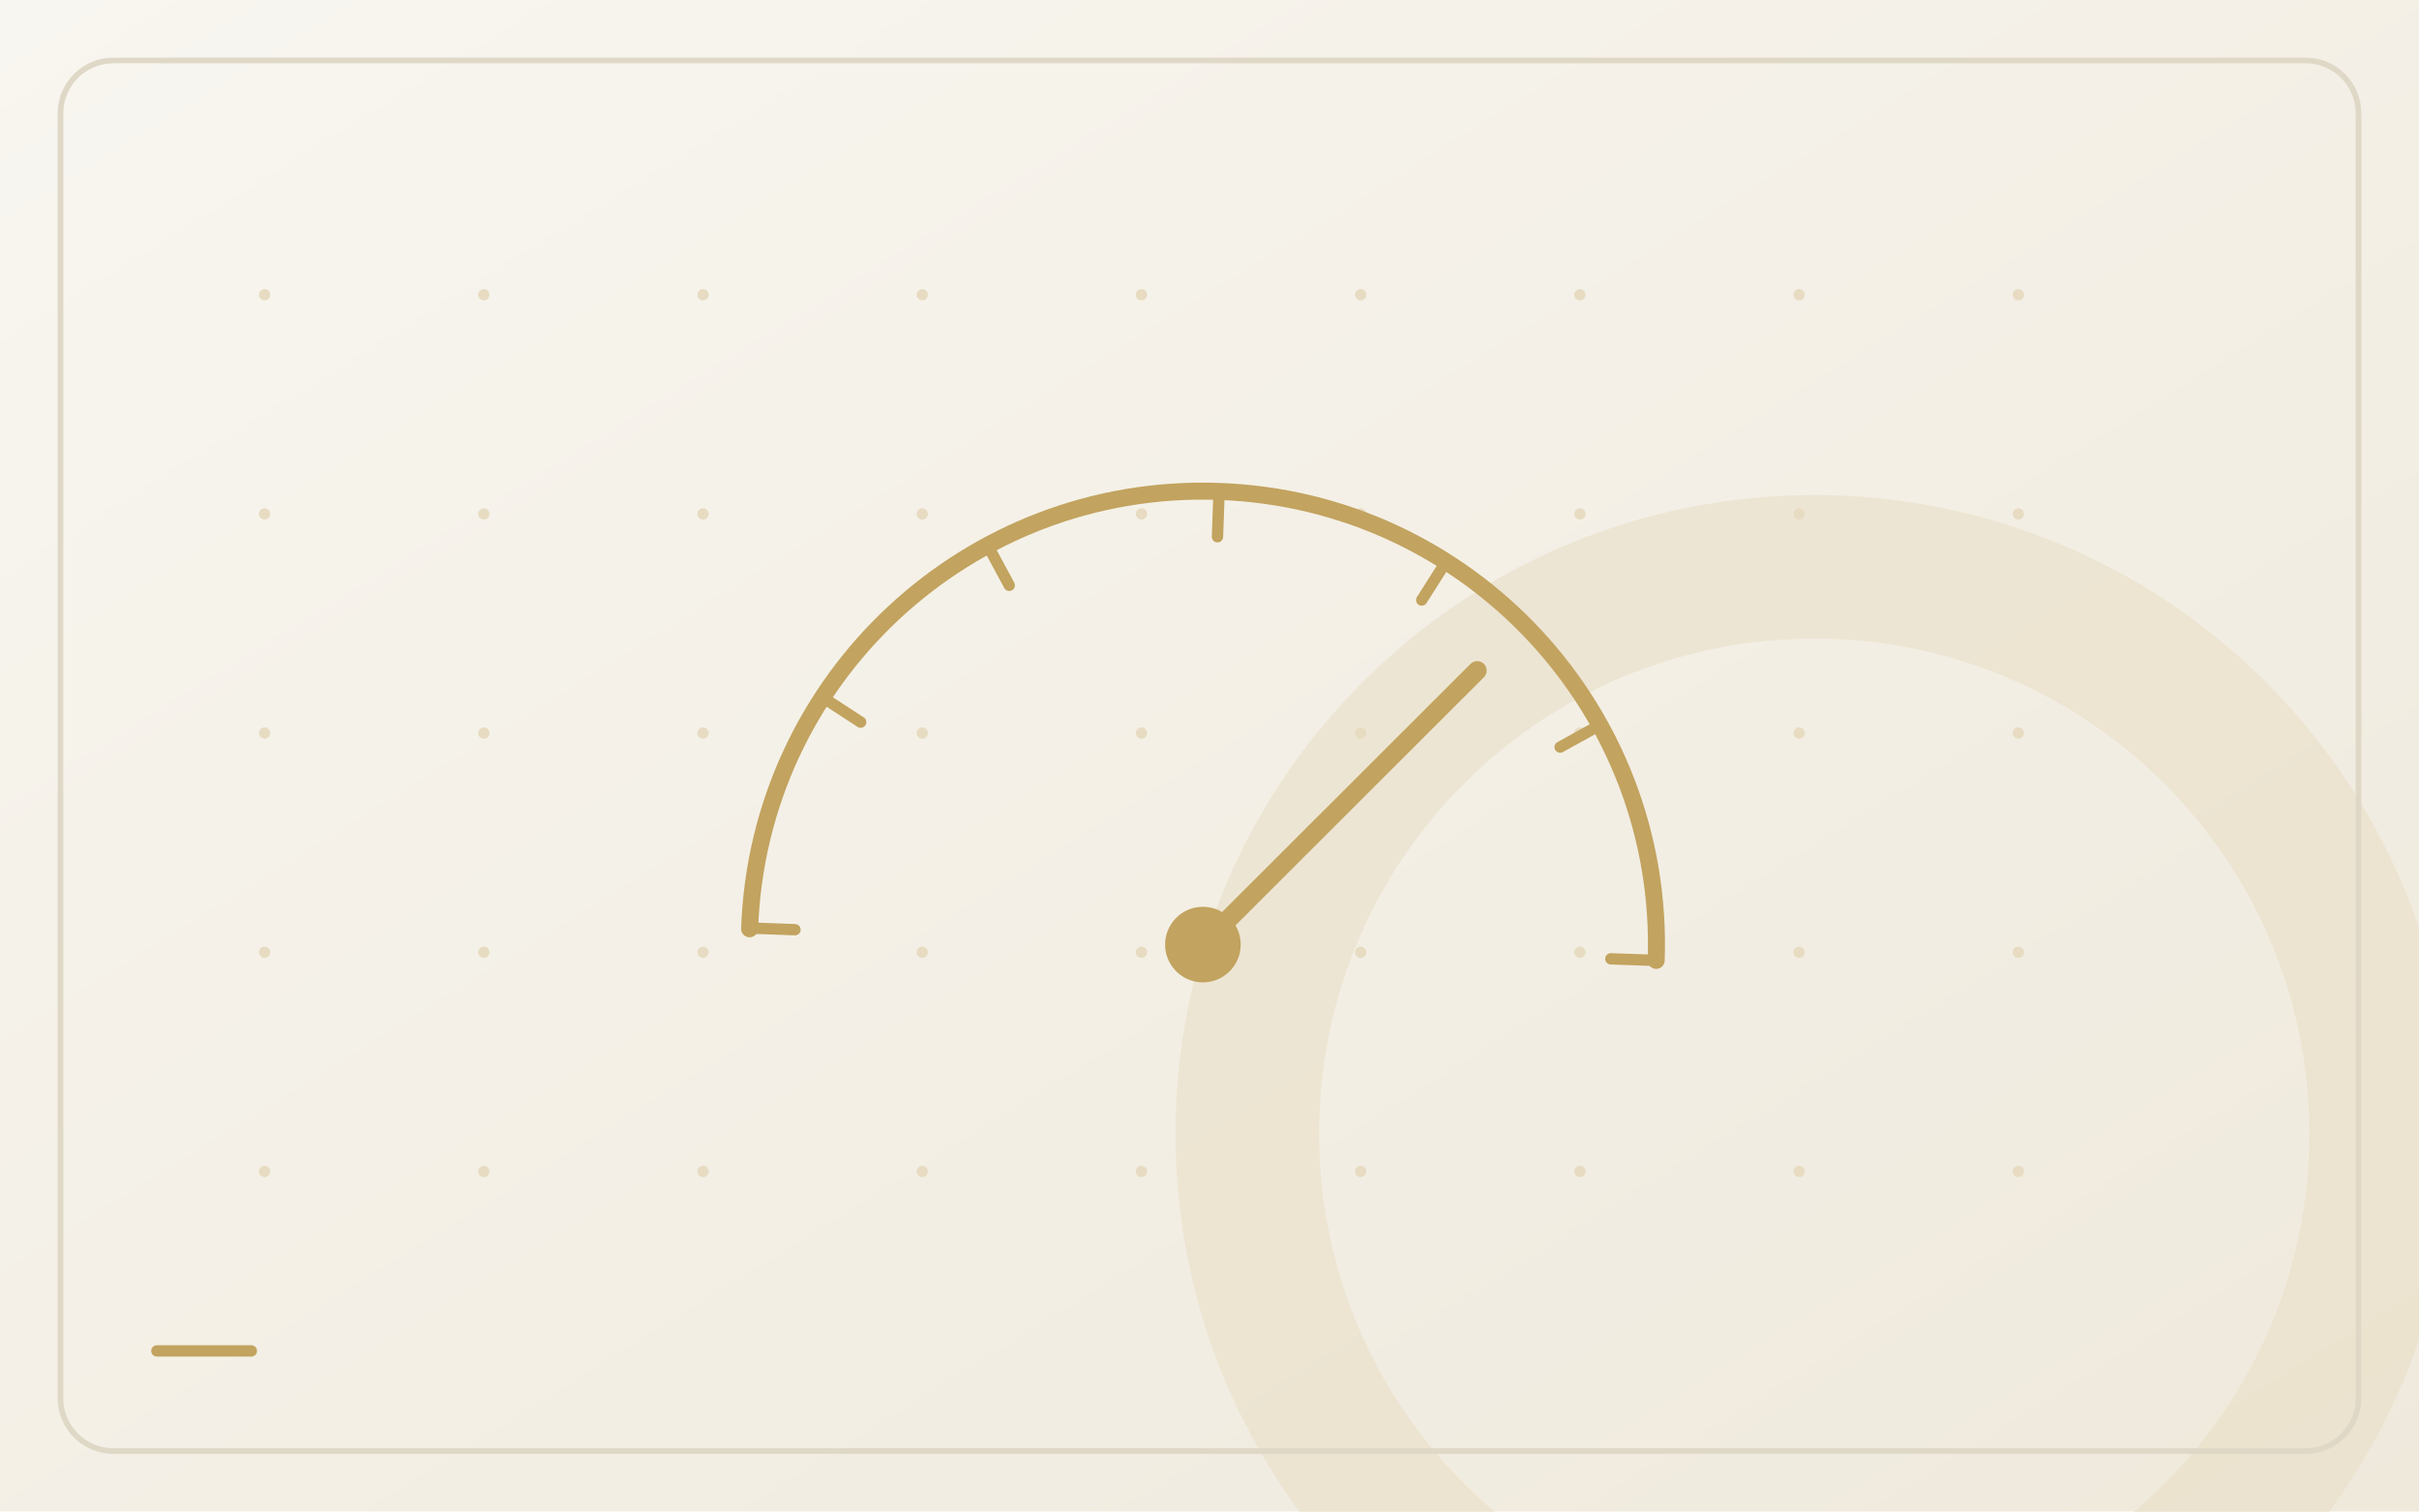
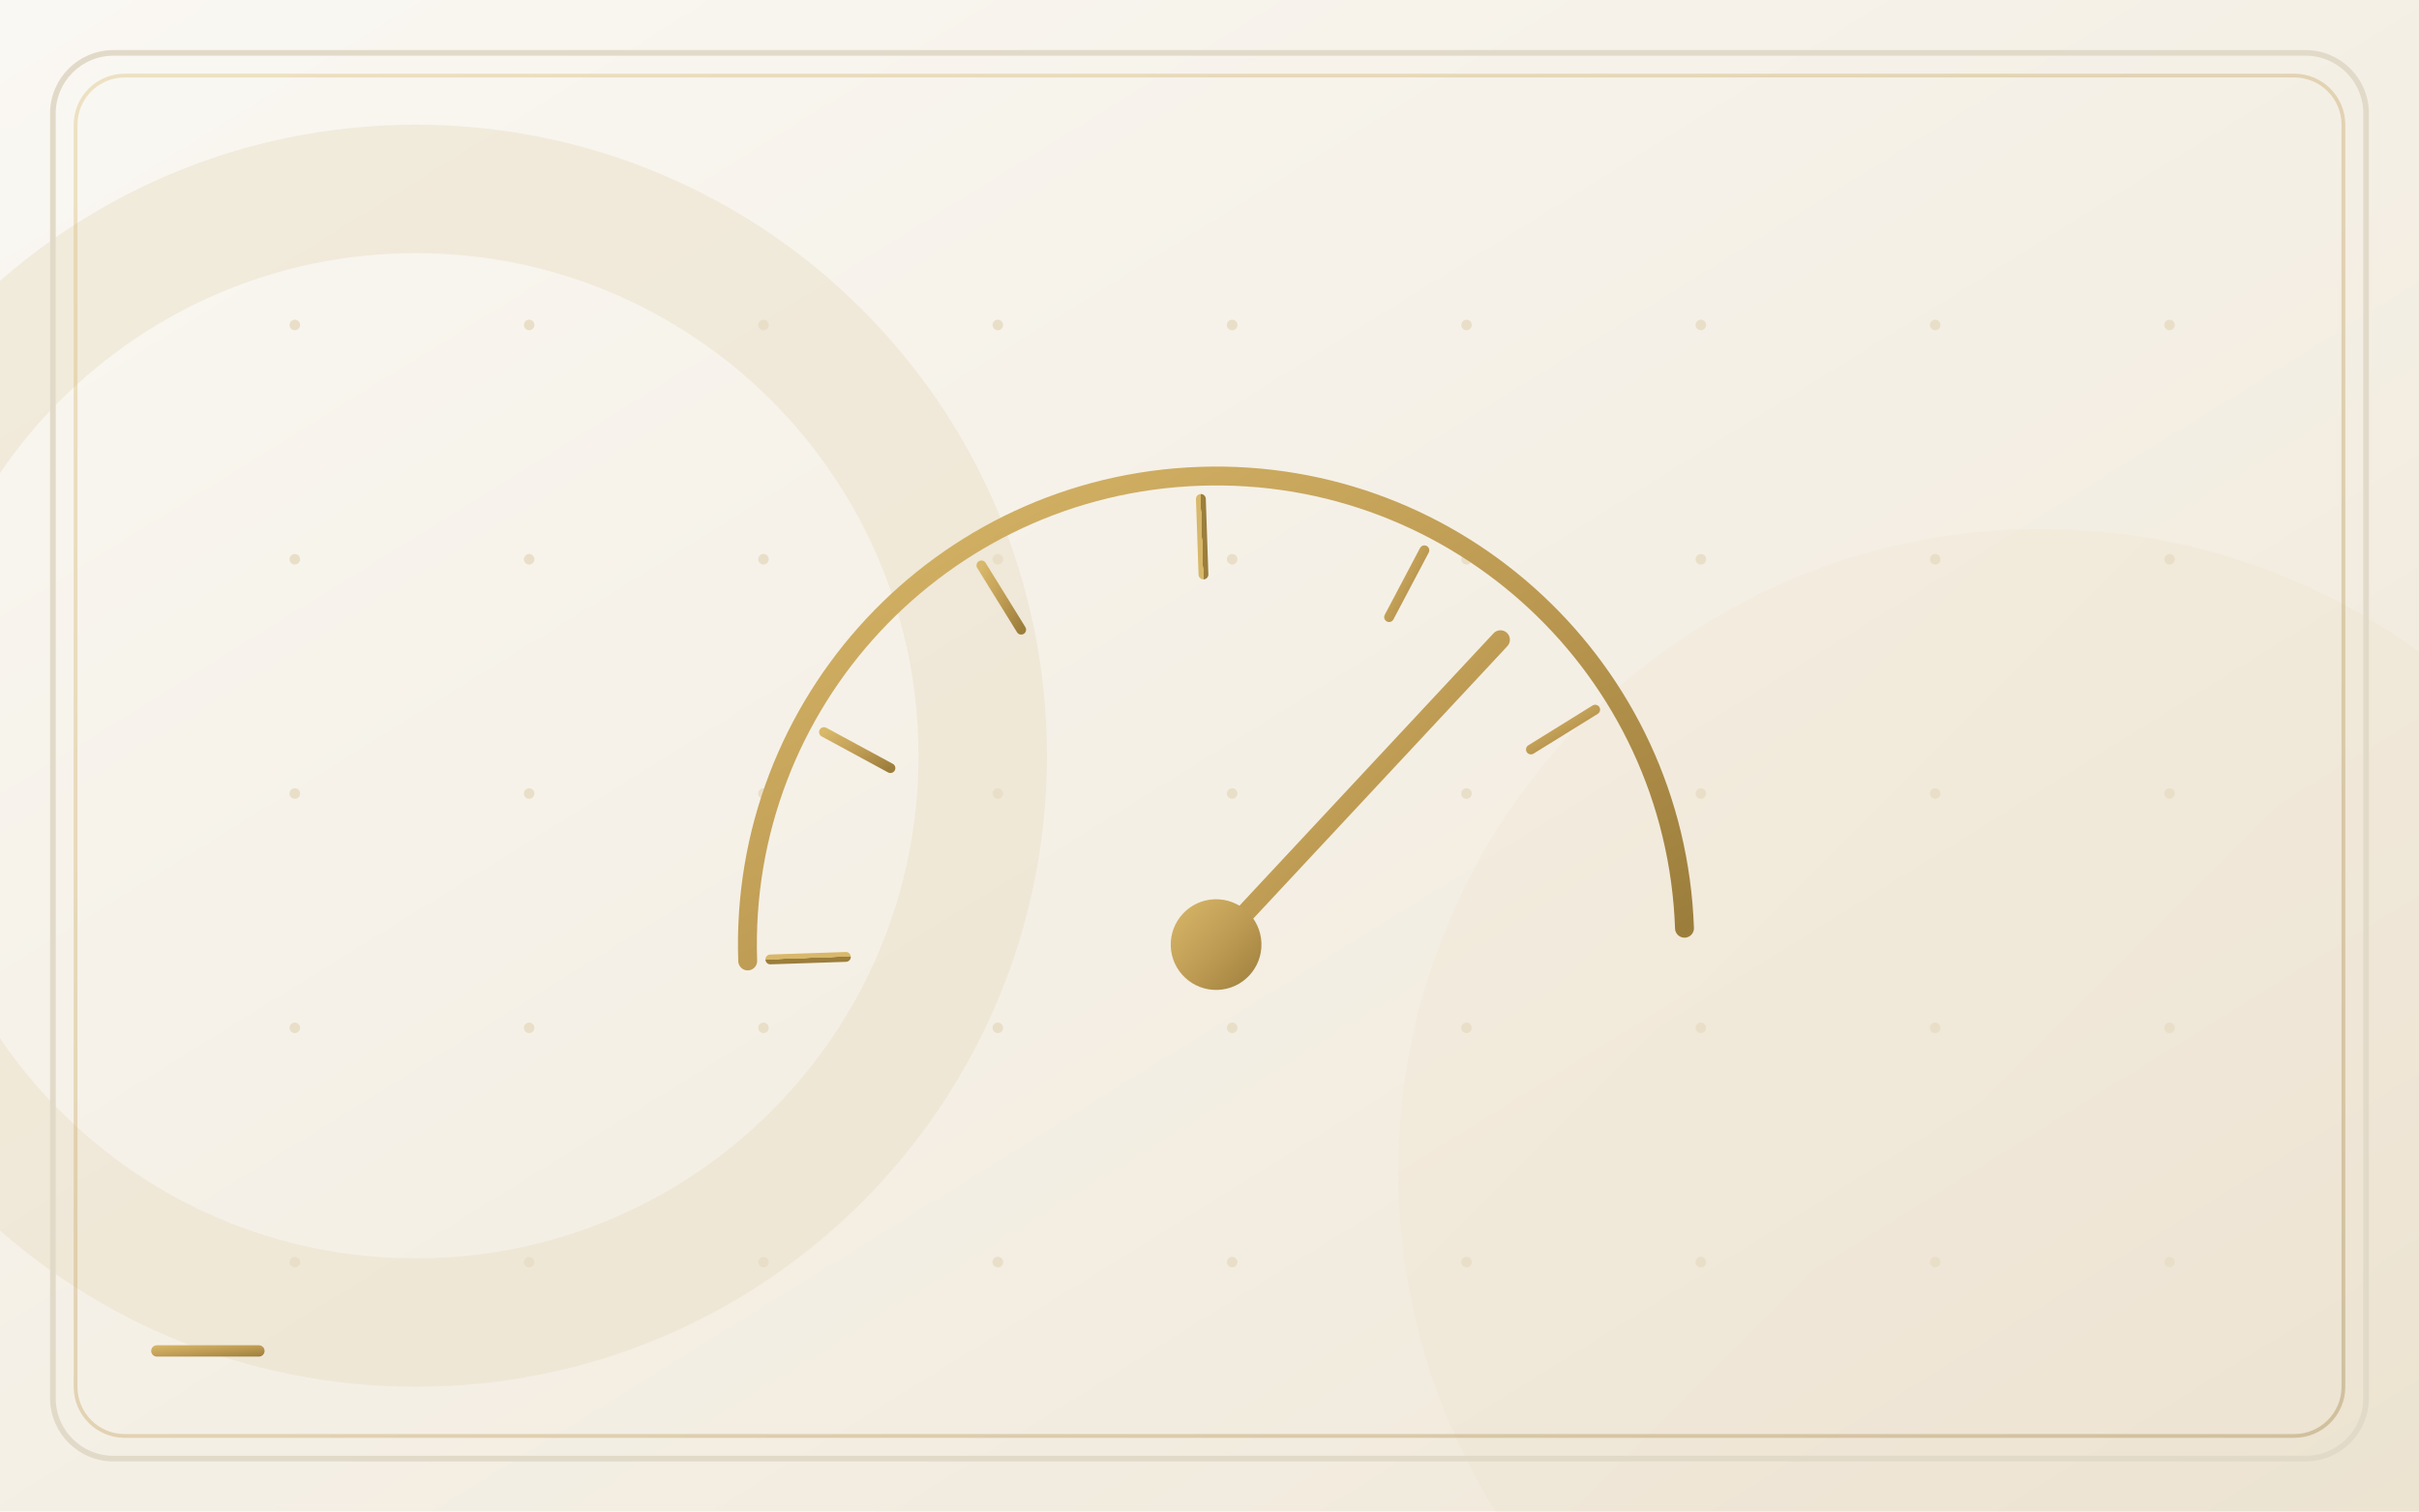
<svg xmlns="http://www.w3.org/2000/svg" viewBox="0 0 640 400" width="640" height="400">
  <defs>
-     <linearGradient id="bg" x1="0" y1="0" x2="1" y2="1">
-       <stop offset="0" stop-color="#f8f6f0" />
-       <stop offset="1" stop-color="#efe9dc" />
+     <linearGradient id="bgg" x1="0" y1="0" x2="1" y2="1">
+       <stop offset="0" stop-color="#faf8f3" />
+       <stop offset="1" stop-color="#efe7d8" />
+     </linearGradient>
+     <linearGradient id="gg" x1="0" y1="0" x2="1" y2="1">
+       <stop offset="0" stop-color="#d8b86a" />
+       <stop offset="0.55" stop-color="#bd9a52" />
+       <stop offset="1" stop-color="#9c7e3c" />
    </linearGradient>
  </defs>
-   <rect width="640" height="400" fill="url(#bg)" />
-   <circle cx="480" cy="300" r="150" fill="none" stroke="#e7dcc2" stroke-width="38" opacity="0.5" />
-   <circle cx="70" cy="78" r="1.5" fill="#e7dcc2" />
-   <circle cx="70" cy="136" r="1.5" fill="#e7dcc2" />
-   <circle cx="70" cy="194" r="1.5" fill="#e7dcc2" />
-   <circle cx="70" cy="252" r="1.5" fill="#e7dcc2" />
-   <circle cx="70" cy="310" r="1.5" fill="#e7dcc2" />
-   <circle cx="128" cy="78" r="1.5" fill="#e7dcc2" />
-   <circle cx="128" cy="136" r="1.5" fill="#e7dcc2" />
-   <circle cx="128" cy="194" r="1.5" fill="#e7dcc2" />
-   <circle cx="128" cy="252" r="1.5" fill="#e7dcc2" />
-   <circle cx="128" cy="310" r="1.5" fill="#e7dcc2" />
-   <circle cx="186" cy="78" r="1.5" fill="#e7dcc2" />
-   <circle cx="186" cy="136" r="1.5" fill="#e7dcc2" />
-   <circle cx="186" cy="194" r="1.5" fill="#e7dcc2" />
-   <circle cx="186" cy="252" r="1.5" fill="#e7dcc2" />
-   <circle cx="186" cy="310" r="1.5" fill="#e7dcc2" />
-   <circle cx="244" cy="78" r="1.5" fill="#e7dcc2" />
-   <circle cx="244" cy="136" r="1.5" fill="#e7dcc2" />
-   <circle cx="244" cy="194" r="1.5" fill="#e7dcc2" />
-   <circle cx="244" cy="252" r="1.5" fill="#e7dcc2" />
-   <circle cx="244" cy="310" r="1.5" fill="#e7dcc2" />
-   <circle cx="302" cy="78" r="1.5" fill="#e7dcc2" />
-   <circle cx="302" cy="136" r="1.5" fill="#e7dcc2" />
-   <circle cx="302" cy="194" r="1.5" fill="#e7dcc2" />
-   <circle cx="302" cy="252" r="1.5" fill="#e7dcc2" />
-   <circle cx="302" cy="310" r="1.5" fill="#e7dcc2" />
-   <circle cx="360" cy="78" r="1.5" fill="#e7dcc2" />
-   <circle cx="360" cy="136" r="1.5" fill="#e7dcc2" />
-   <circle cx="360" cy="194" r="1.5" fill="#e7dcc2" />
-   <circle cx="360" cy="252" r="1.5" fill="#e7dcc2" />
-   <circle cx="360" cy="310" r="1.5" fill="#e7dcc2" />
-   <circle cx="418" cy="78" r="1.5" fill="#e7dcc2" />
-   <circle cx="418" cy="136" r="1.5" fill="#e7dcc2" />
-   <circle cx="418" cy="194" r="1.5" fill="#e7dcc2" />
-   <circle cx="418" cy="252" r="1.5" fill="#e7dcc2" />
-   <circle cx="418" cy="310" r="1.5" fill="#e7dcc2" />
-   <circle cx="476" cy="78" r="1.5" fill="#e7dcc2" />
-   <circle cx="476" cy="136" r="1.5" fill="#e7dcc2" />
-   <circle cx="476" cy="194" r="1.5" fill="#e7dcc2" />
-   <circle cx="476" cy="252" r="1.5" fill="#e7dcc2" />
-   <circle cx="476" cy="310" r="1.5" fill="#e7dcc2" />
-   <circle cx="534" cy="78" r="1.5" fill="#e7dcc2" />
-   <circle cx="534" cy="136" r="1.5" fill="#e7dcc2" />
-   <circle cx="534" cy="194" r="1.5" fill="#e7dcc2" />
-   <circle cx="534" cy="252" r="1.5" fill="#e7dcc2" />
-   <circle cx="534" cy="310" r="1.5" fill="#e7dcc2" />
-   <rect x="16" y="16" width="608" height="368" fill="none" stroke="#e0d8c7" stroke-width="1.5" rx="14" />
-   <g transform="rotate(2 320 200)">
-     <path d="M200 250 A120 120 0 0 1 440 250" stroke="#c2a35f" fill="none" stroke-width="4.5" stroke-linecap="round" stroke-linejoin="round" />
-     <path d="M320 250 L390 175" stroke="#c2a35f" fill="none" stroke-linecap="round" stroke-linejoin="round" stroke-width="5" />
-     <circle cx="320" cy="250" r="10" fill="#c2a35f" />
-     <line x1="212" y1="249.828" x2="200" y2="249.809" stroke="#c2a35f" fill="none" stroke-linecap="round" stroke-linejoin="round" stroke-width="3" />
-     <line x1="227.456" y1="194.326" x2="217.173" y2="188.14" stroke="#c2a35f" fill="none" stroke-linecap="round" stroke-linejoin="round" stroke-width="3" />
-     <line x1="265.477" y1="156.773" x2="259.418" y2="146.415" stroke="#c2a35f" fill="none" stroke-linecap="round" stroke-linejoin="round" stroke-width="3" />
-     <line x1="320.086" y1="142" x2="320.096" y2="130" stroke="#c2a35f" fill="none" stroke-linecap="round" stroke-linejoin="round" stroke-width="3" />
-     <line x1="374.672" y1="156.86" x2="380.746" y2="146.511" stroke="#c2a35f" fill="none" stroke-linecap="round" stroke-linejoin="round" stroke-width="3" />
-     <line x1="412.633" y1="194.473" x2="422.925" y2="188.304" stroke="#c2a35f" fill="none" stroke-linecap="round" stroke-linejoin="round" stroke-width="3" />
-     <line x1="428.0" y1="250.0" x2="440.0" y2="250.0" stroke="#c2a35f" fill="none" stroke-linecap="round" stroke-linejoin="round" stroke-width="3" />
+   <rect width="640" height="400" fill="url(#bgg)" />
+   <circle cx="540" cy="310" r="170" fill="url(#gg)" opacity="0.05" />
+   <circle cx="110" cy="200" r="150" fill="none" stroke="#e9dfc8" stroke-width="34" opacity="0.5" />
+   <circle cx="78" cy="86" r="1.4" fill="#e9dfc8" />
+   <circle cx="78" cy="148" r="1.4" fill="#e9dfc8" />
+   <circle cx="78" cy="210" r="1.4" fill="#e9dfc8" />
+   <circle cx="78" cy="272" r="1.4" fill="#e9dfc8" />
+   <circle cx="78" cy="334" r="1.4" fill="#e9dfc8" />
+   <circle cx="140" cy="86" r="1.4" fill="#e9dfc8" />
+   <circle cx="140" cy="148" r="1.4" fill="#e9dfc8" />
+   <circle cx="140" cy="210" r="1.4" fill="#e9dfc8" />
+   <circle cx="140" cy="272" r="1.4" fill="#e9dfc8" />
+   <circle cx="140" cy="334" r="1.4" fill="#e9dfc8" />
+   <circle cx="202" cy="86" r="1.4" fill="#e9dfc8" />
+   <circle cx="202" cy="148" r="1.4" fill="#e9dfc8" />
+   <circle cx="202" cy="210" r="1.4" fill="#e9dfc8" />
+   <circle cx="202" cy="272" r="1.4" fill="#e9dfc8" />
+   <circle cx="202" cy="334" r="1.4" fill="#e9dfc8" />
+   <circle cx="264" cy="86" r="1.4" fill="#e9dfc8" />
+   <circle cx="264" cy="148" r="1.4" fill="#e9dfc8" />
+   <circle cx="264" cy="210" r="1.4" fill="#e9dfc8" />
+   <circle cx="264" cy="272" r="1.4" fill="#e9dfc8" />
+   <circle cx="264" cy="334" r="1.4" fill="#e9dfc8" />
+   <circle cx="326" cy="86" r="1.4" fill="#e9dfc8" />
+   <circle cx="326" cy="148" r="1.4" fill="#e9dfc8" />
+   <circle cx="326" cy="210" r="1.4" fill="#e9dfc8" />
+   <circle cx="326" cy="272" r="1.4" fill="#e9dfc8" />
+   <circle cx="326" cy="334" r="1.4" fill="#e9dfc8" />
+   <circle cx="388" cy="86" r="1.4" fill="#e9dfc8" />
+   <circle cx="388" cy="148" r="1.4" fill="#e9dfc8" />
+   <circle cx="388" cy="210" r="1.4" fill="#e9dfc8" />
+   <circle cx="388" cy="272" r="1.4" fill="#e9dfc8" />
+   <circle cx="388" cy="334" r="1.4" fill="#e9dfc8" />
+   <circle cx="450" cy="86" r="1.4" fill="#e9dfc8" />
+   <circle cx="450" cy="148" r="1.4" fill="#e9dfc8" />
+   <circle cx="450" cy="210" r="1.4" fill="#e9dfc8" />
+   <circle cx="450" cy="272" r="1.4" fill="#e9dfc8" />
+   <circle cx="450" cy="334" r="1.4" fill="#e9dfc8" />
+   <circle cx="512" cy="86" r="1.4" fill="#e9dfc8" />
+   <circle cx="512" cy="148" r="1.4" fill="#e9dfc8" />
+   <circle cx="512" cy="210" r="1.4" fill="#e9dfc8" />
+   <circle cx="512" cy="272" r="1.4" fill="#e9dfc8" />
+   <circle cx="512" cy="334" r="1.4" fill="#e9dfc8" />
+   <circle cx="574" cy="86" r="1.4" fill="#e9dfc8" />
+   <circle cx="574" cy="148" r="1.4" fill="#e9dfc8" />
+   <circle cx="574" cy="210" r="1.4" fill="#e9dfc8" />
+   <circle cx="574" cy="272" r="1.4" fill="#e9dfc8" />
+   <circle cx="574" cy="334" r="1.4" fill="#e9dfc8" />
+   <rect x="14" y="14" width="612" height="372" fill="none" stroke="#e2dac9" stroke-width="1.5" rx="16" />
+   <rect x="20" y="20" width="600" height="360" fill="none" stroke="url(#gg)" stroke-width="1" rx="13" opacity="0.35" />
+   <g transform="rotate(-2 320 200)">
+     <path d="M196 250 A124 124 0 0 1 444 250" stroke="url(#gg)" fill="none" stroke-width="5" stroke-linecap="round" stroke-linejoin="round" />
+     <line x1="222" y1="249.844" x2="202" y2="249.812" stroke="url(#gg)" fill="none" stroke-width="2.6" stroke-linecap="round" stroke-linejoin="round" />
+     <line x1="235.524" y1="200.323" x2="218.284" y2="190.185" stroke="url(#gg)" fill="none" stroke-width="2.6" stroke-linecap="round" stroke-linejoin="round" />
+     <line x1="271.373" y1="164.915" x2="261.45" y2="147.551" stroke="url(#gg)" fill="none" stroke-width="2.6" stroke-linecap="round" stroke-linejoin="round" />
+     <line x1="320.078" y1="152" x2="320.094" y2="132" stroke="url(#gg)" fill="none" stroke-width="2.6" stroke-linecap="round" stroke-linejoin="round" />
+     <line x1="368.762" y1="164.993" x2="378.713" y2="147.644" stroke="url(#gg)" fill="none" stroke-width="2.6" stroke-linecap="round" stroke-linejoin="round" />
+     <line x1="405.046" y1="201.306" x2="422.403" y2="191.368" stroke="url(#gg)" fill="none" stroke-width="2.6" stroke-linecap="round" stroke-linejoin="round" />
+     <line x1="418.0" y1="250.0" x2="438.0" y2="250.0" stroke="url(#gg)" fill="none" stroke-width="2.6" stroke-linecap="round" stroke-linejoin="round" />
+     <path d="M320 250 L398 172" stroke="url(#gg)" fill="none" stroke-width="5" stroke-linecap="round" stroke-linejoin="round" />
+     <circle cx="320" cy="250" r="12" fill="url(#gg)" />
  </g>
-   <rect x="40" y="356" width="28" height="3" rx="1.5" fill="#c2a35f" />
+   <rect x="40" y="356" width="30" height="3" rx="1.5" fill="url(#gg)" />
</svg>
